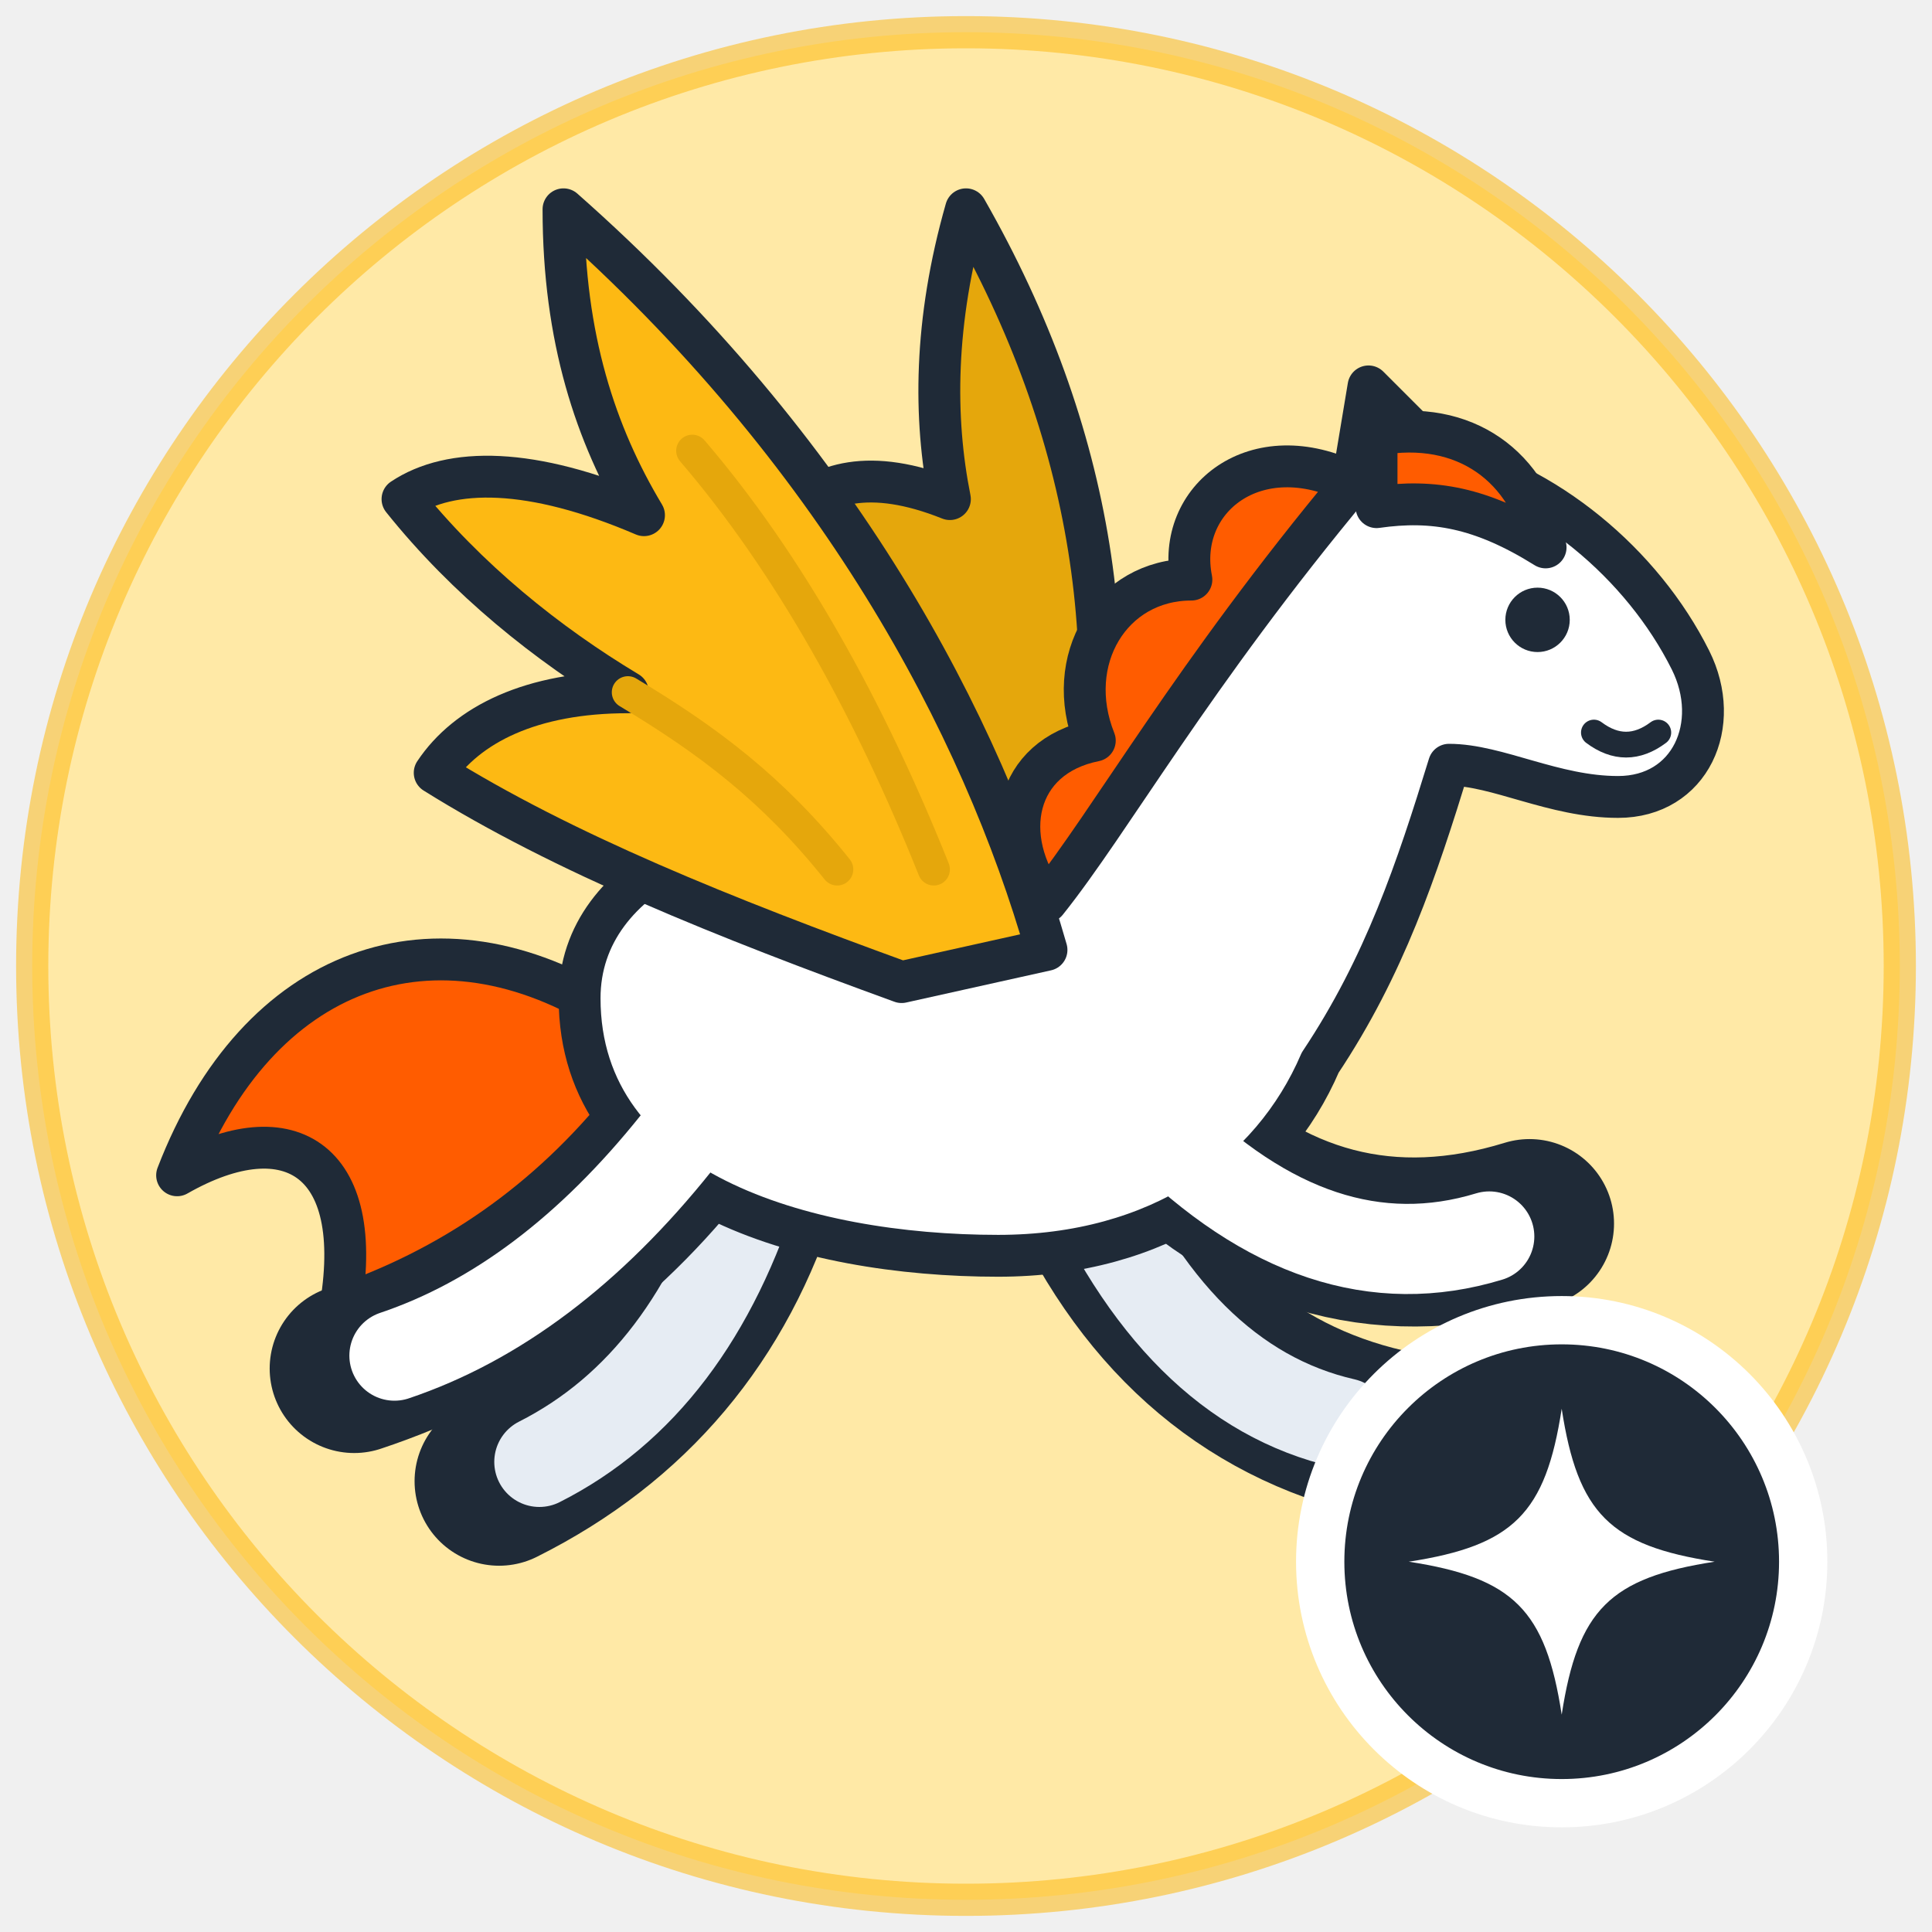
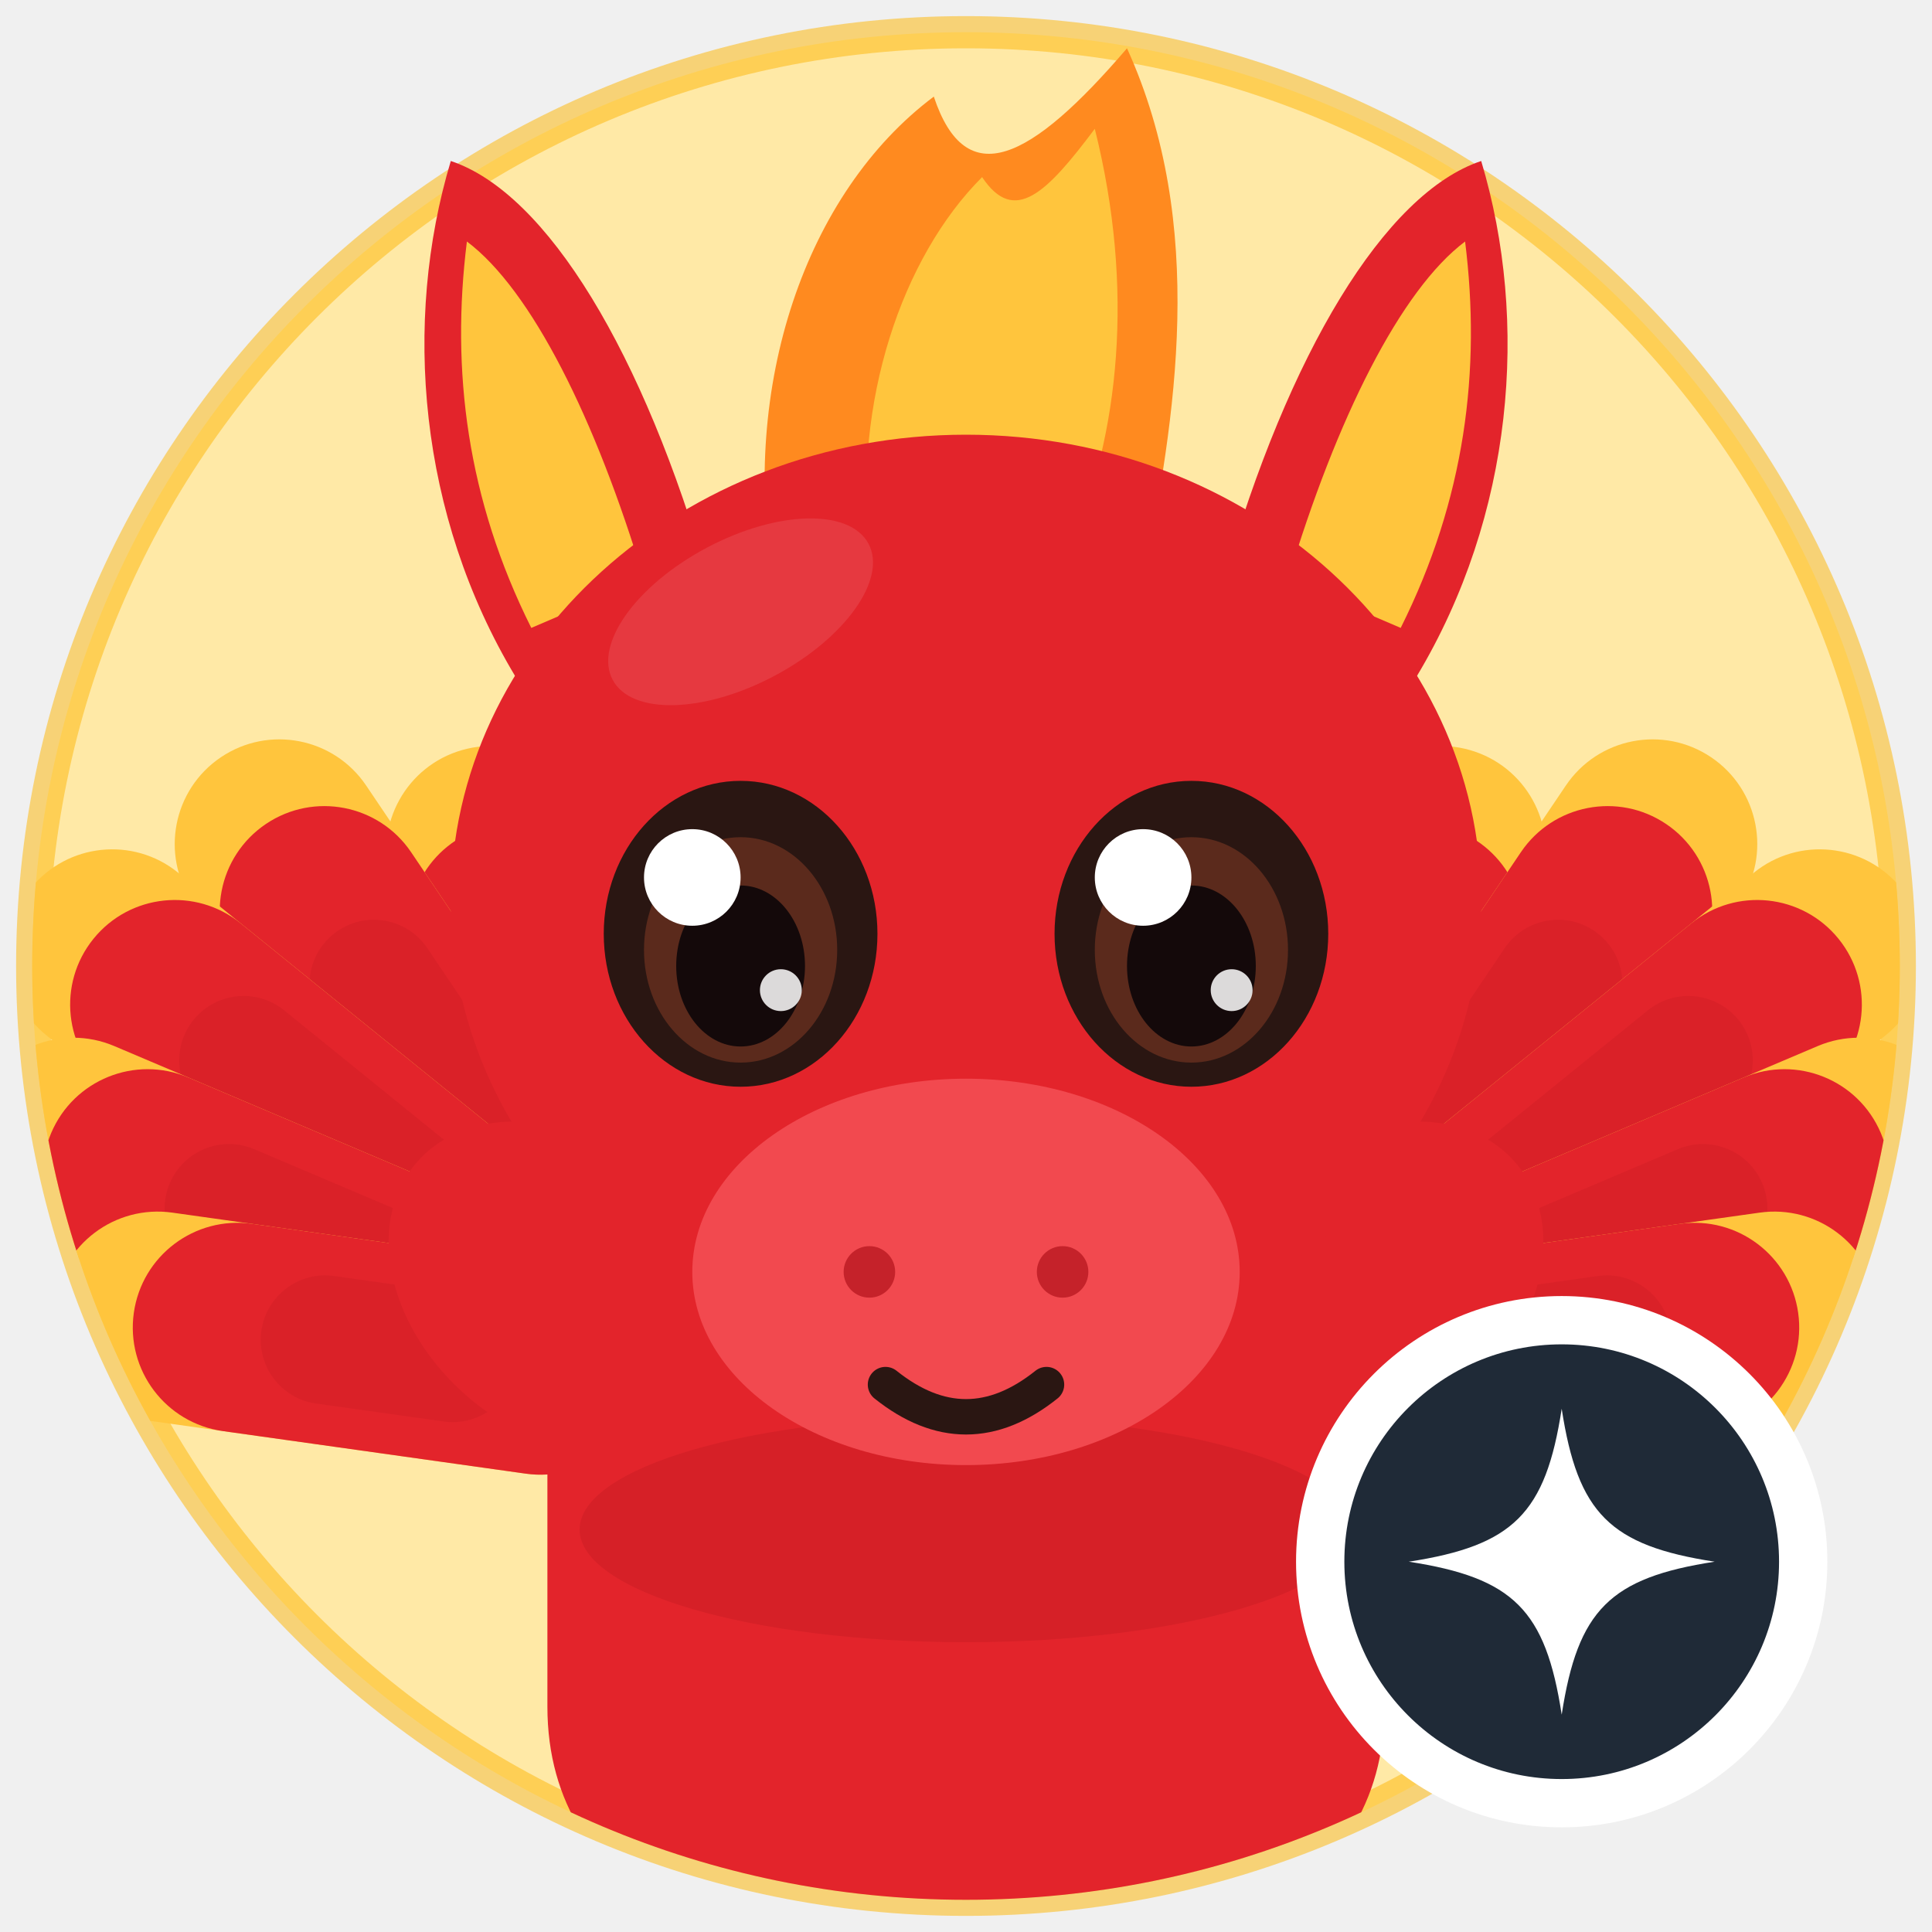
<svg xmlns="http://www.w3.org/2000/svg" viewBox="0 0 120 120" width="240" height="240">
+   <defs>
+     <clipPath id="disc">
+       <circle cx="60" cy="60" r="58" />
+     </clipPath>
+   </defs>
  <circle cx="60" cy="60" r="58" fill="#FFE9A6" />
  <circle cx="60" cy="60" r="58" fill="none" stroke="#FDB913" stroke-width="2" opacity="0.55" />
-   <g stroke="#1F2A37" stroke-width="2.6" stroke-linejoin="round" stroke-linecap="round">
-     <path d="M67 55 C70 41 68 27 60 13 C58 20 58 26 59 31 C54 29 51 30 49 32 C53 40 57 48 60 56 Z" fill="#E5A70C" />
-     <path d="M38 63 C27 56 16 60 11 73 C18 69 23 72 21 82 C31 80 38 74 41 68 Z" fill="#FF5C00" />
-     <path d="M47 73 Q43 86 31 92" fill="none" stroke-width="10.5" />
-     <path d="M67 72 Q73 86 86 89" fill="none" stroke-width="10.5" />
+   <g clip-path="url(#disc)">
+     <g>
+       <rect x="80" y="79.5" width="41" height="13" rx="6.5" fill="#FFC53D" transform="rotate(-74 80 86)" />
+       <rect x="80" y="79.5" width="36" height="13" rx="6.5" fill="#E3242B" transform="rotate(-74 80 86)" />
+       <rect x="88" y="82" width="20" height="8" rx="4" fill="#B5161E" opacity="0.2" transform="rotate(-74 80 86)" />
+       <rect x="80" y="79.5" width="47" height="13" rx="6.5" fill="#FFC53D" transform="rotate(-56 80 86)" />
+       <rect x="80" y="79.5" width="42" height="13" rx="6.5" fill="#E3242B" transform="rotate(-56 80 86)" />
+       <rect x="88" y="82" width="26" height="8" rx="4" fill="#B5161E" opacity="0.2" transform="rotate(-56 80 86)" />
+       <rect x="80" y="79.5" width="49" height="13" rx="6.5" fill="#FFC53D" transform="rotate(-39 80 86)" />
+       <rect x="80" y="79.5" width="44" height="13" rx="6.5" fill="#E3242B" transform="rotate(-39 80 86)" />
+       <rect x="88" y="82" width="28" height="8" rx="4" fill="#B5161E" opacity="0.2" transform="rotate(-39 80 86)" />
+       <rect x="80" y="79.5" width="45" height="13" rx="6.5" fill="#FFC53D" transform="rotate(-23 80 86)" />
+       <rect x="80" y="79.5" width="40" height="13" rx="6.5" fill="#E3242B" transform="rotate(-23 80 86)" />
+       <rect x="88" y="82" width="24" height="8" rx="4" fill="#B5161E" opacity="0.2" transform="rotate(-23 80 86)" />
+       <rect x="80" y="79.5" width="37" height="13" rx="6.5" fill="#FFC53D" transform="rotate(-8 80 86)" />
+       <rect x="80" y="79.5" width="32" height="13" rx="6.5" fill="#E3242B" transform="rotate(-8 80 86)" />
+       <rect x="88" y="82" width="16" height="8" rx="4" fill="#B5161E" opacity="0.2" transform="rotate(-8 80 86)" />
+       <ellipse cx="85" cy="80" rx="12" ry="9" fill="#E3242B" transform="rotate(-40 85 80)" />
+     </g>
+     <g>
+       <rect x="40" y="79.5" width="41" height="13" rx="6.5" fill="#FFC53D" transform="rotate(254 40 86)" />
+       <rect x="40" y="79.5" width="36" height="13" rx="6.5" fill="#E3242B" transform="rotate(254 40 86)" />
+       <rect x="48" y="82" width="20" height="8" rx="4" fill="#B5161E" opacity="0.2" transform="rotate(254 40 86)" />
+       <rect x="40" y="79.5" width="47" height="13" rx="6.5" fill="#FFC53D" transform="rotate(236 40 86)" />
+       <rect x="40" y="79.5" width="42" height="13" rx="6.5" fill="#E3242B" transform="rotate(236 40 86)" />
+       <rect x="48" y="82" width="26" height="8" rx="4" fill="#B5161E" opacity="0.2" transform="rotate(236 40 86)" />
+       <rect x="40" y="79.5" width="49" height="13" rx="6.5" fill="#FFC53D" transform="rotate(219 40 86)" />
+       <rect x="40" y="79.5" width="44" height="13" rx="6.5" fill="#E3242B" transform="rotate(219 40 86)" />
+       <rect x="48" y="82" width="28" height="8" rx="4" fill="#B5161E" opacity="0.2" transform="rotate(219 40 86)" />
+       <rect x="40" y="79.5" width="45" height="13" rx="6.5" fill="#FFC53D" transform="rotate(203 40 86)" />
+       <rect x="40" y="79.5" width="40" height="13" rx="6.5" fill="#E3242B" transform="rotate(203 40 86)" />
+       <rect x="48" y="82" width="24" height="8" rx="4" fill="#B5161E" opacity="0.2" transform="rotate(203 40 86)" />
+       <rect x="40" y="79.5" width="37" height="13" rx="6.5" fill="#FFC53D" transform="rotate(188 40 86)" />
+       <rect x="40" y="79.5" width="32" height="13" rx="6.5" fill="#E3242B" transform="rotate(188 40 86)" />
+       <rect x="48" y="82" width="16" height="8" rx="4" fill="#B5161E" opacity="0.2" transform="rotate(188 40 86)" />
+       <ellipse cx="35" cy="80" rx="12" ry="9" fill="#E3242B" transform="rotate(40 35 80)" />
+     </g>
+     <path d="M34 90 C34 80 46 75 60 75 C74 75 86 80 86 90 L86 106 C86 118 74 123 60 123 C46 123 34 118 34 106 Z" fill="#E3242B" />
+     <ellipse cx="60" cy="95" rx="24" ry="7" fill="#B5161E" opacity="0.28" />
  </g>
-   <path d="M47 73 Q43 86 33.5 90.8" fill="none" stroke="#E6ECF3" stroke-width="5.6" stroke-linecap="round" />
-   <path d="M67 72 Q73 86 83.5 88.4" fill="none" stroke="#E6ECF3" stroke-width="5.6" stroke-linecap="round" />
-   <g stroke="#1F2A37" stroke-linejoin="round" stroke-linecap="round" fill="none">
-     <path d="M42 71 Q34 81 22 85" stroke-width="10.5" />
-     <path d="M72 70 Q82 80 95 76" stroke-width="10.5" />
+   <g>
+     <path d="M44 36 C40 22 34 12 28 10 C25 20 26 32 32 42 Z" fill="#E3242B" />
+     <path d="M40 36 C37 26 33 18 29 15 C28 23 29 31 33 39 Z" fill="#FFC53D" />
  </g>
-   <path d="M36 62 C36 54 46 50 56 51 C62 51 66 50 69 46 C73 39 78 33 84 30 L85 24 L89.5 28.5 C96 30 102 35 105 41 C107 45 105 49.5 100.5 49.5 C96.5 49.5 93 47.5 90 47.5 C88 54 86 60 82 66 C79 73 72 78 62 78 C50 78 36 74 36 62 Z" fill="#FFFFFF" stroke="#1F2A37" stroke-width="2.6" stroke-linejoin="round" />
-   <path d="M42 71 Q34 81 24.5 84.2" fill="none" stroke="#FFFFFF" stroke-width="5.6" stroke-linecap="round" />
-   <path d="M72 70 Q82 80 92.5 76.8" fill="none" stroke="#FFFFFF" stroke-width="5.6" stroke-linecap="round" />
-   <g stroke="#1F2A37" stroke-width="2.6" stroke-linejoin="round" stroke-linecap="round">
-     <path d="M84 30 C78 27 73 31 74 36 C69 36 66 41 68 46 C63 47 62 52 65 56 C69 51 74 42 84 30 Z" fill="#FF5C00" />
-     <path d="M85.5 27 C91 26 95 29 96 34 C92 31.5 89 31 85.5 31.5 Z" fill="#FF5C00" />
-     <path d="M65 59 C61 45 52 28 35 13 C35 21 37 27 40 32 C33 29 28 29 25 31 C29 36 34 40 39 43 C33 43 29 45 27 48 C35 53 45 57 56 61 Z" fill="#FDB913" />
-     <path d="M58 54 C54 44 49 35 43 28" fill="none" stroke="#E5A70C" stroke-width="2" />
-     <path d="M52 54 C48 49 44 46 39 43" fill="none" stroke="#E5A70C" stroke-width="2" />
+   <g>
+     <path d="M76 36 C80 22 86 12 92 10 C95 20 94 32 88 42 Z" fill="#E3242B" />
+     <path d="M80 36 C83 26 87 18 91 15 C92 23 91 31 87 39 Z" fill="#FFC53D" />
  </g>
-   <circle cx="95.5" cy="38.5" r="2" fill="#1F2A37" />
-   <path d="M99 45.5 Q101 47 103 45.5" fill="none" stroke="#1F2A37" stroke-width="1.6" stroke-linecap="round" />
-   <circle cx="97" cy="97" r="15" fill="#1F2A37" stroke="#FFFFFF" stroke-width="3" />
-   <path d="M97 87.5 C98 94 100 96 106.5 97 C100 98 98 100 97 106.5 C96 100 94 98 87.5 97 C94 96 96 94 97 87.5 Z" fill="#FFFFFF" />
+   <path d="M48 36 C46 24 50 12 58 6 C60 12 64 10 70 3 C75 14 73 26 71 36 Z" fill="#FF8A1F" />
+   <path d="M54 34 C53 25 56 16 61 11 C63 14 65 12 68 8 C70.5 18 69.5 27 66.5 34 Z" fill="#FFC53D" />
+   <ellipse cx="60" cy="56" rx="32" ry="29" fill="#E3242B" />
+   <ellipse cx="46" cy="38" rx="9" ry="4.5" fill="#fff" opacity="0.1" transform="rotate(-28 46 38)" />
+   <ellipse cx="60" cy="79" rx="17" ry="12" fill="#F2494F" />
+   <circle cx="54" cy="79" r="1.6" fill="#B5161E" opacity="0.75" />
+   <circle cx="66" cy="79" r="1.6" fill="#B5161E" opacity="0.75" />
+   <ellipse cx="46" cy="58" rx="8.5" ry="9.5" fill="#2A1612" />
+   <ellipse cx="46" cy="59" rx="6" ry="7" fill="#5B2A1C" />
+   <ellipse cx="46" cy="60" rx="4" ry="5" fill="#14090A" />
+   <circle cx="43" cy="54.5" r="3" fill="#fff" />
+   <circle cx="48.5" cy="61.5" r="1.3" fill="#fff" opacity="0.85" />
+   <ellipse cx="74" cy="58" rx="8.5" ry="9.5" fill="#2A1612" />
+   <ellipse cx="74" cy="59" rx="6" ry="7" fill="#5B2A1C" />
+   <ellipse cx="74" cy="60" rx="4" ry="5" fill="#14090A" />
+   <circle cx="71" cy="54.5" r="3" fill="#fff" />
+   <circle cx="76.5" cy="61.5" r="1.3" fill="#fff" opacity="0.85" />
+   <path d="M55 86 Q60 90 65 86" fill="none" stroke="#2A1612" stroke-width="2.2" stroke-linecap="round" />
+   <circle cx="97" cy="97" r="15" fill="#1F2A37" stroke="#fff" stroke-width="3" />
+   <path d="M97 87.5 C98 94 100 96 106.5 97 C100 98 98 100 97 106.5 C96 100 94 98 87.5 97 C94 96 96 94 97 87.5 Z" fill="#fff" />
</svg>
